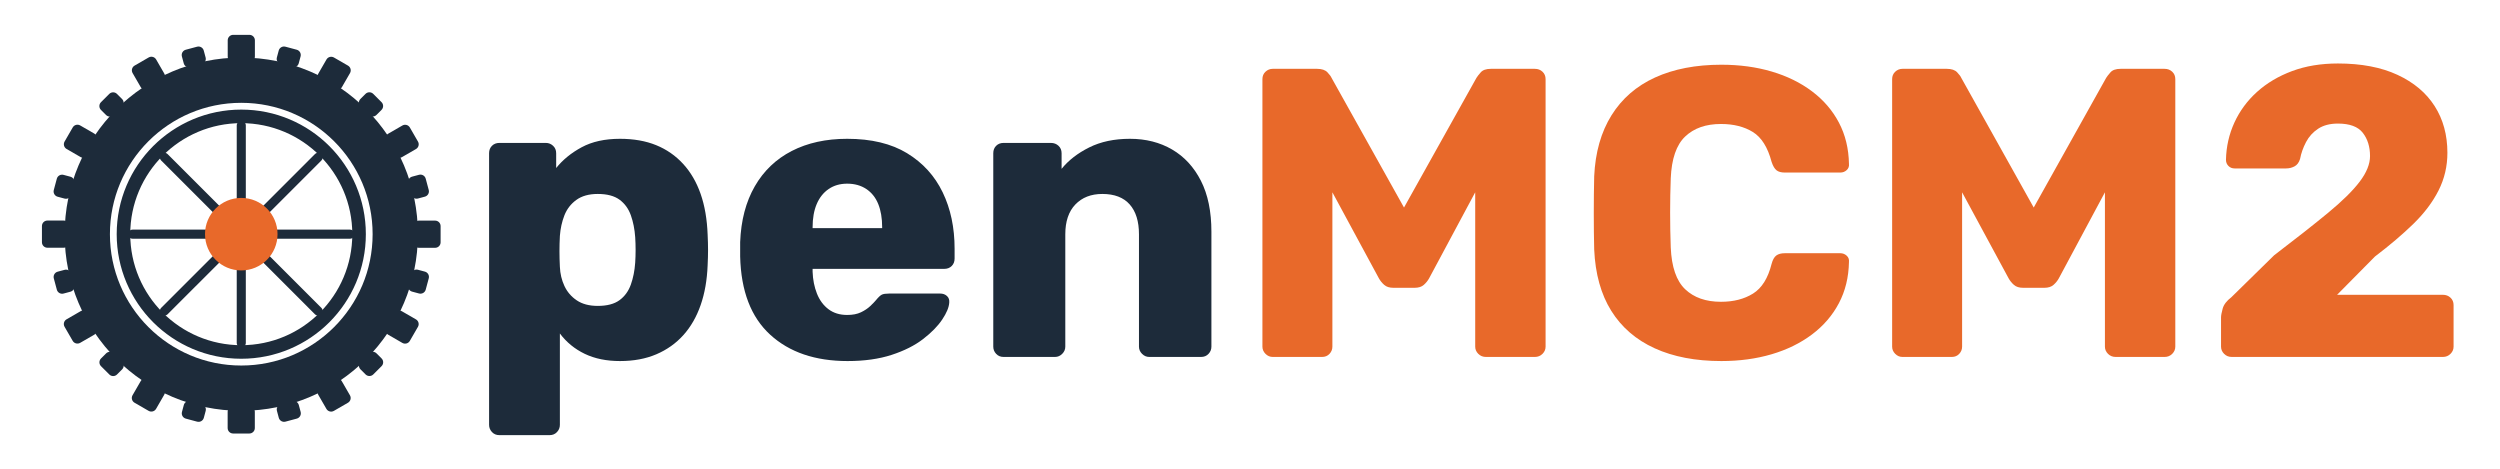
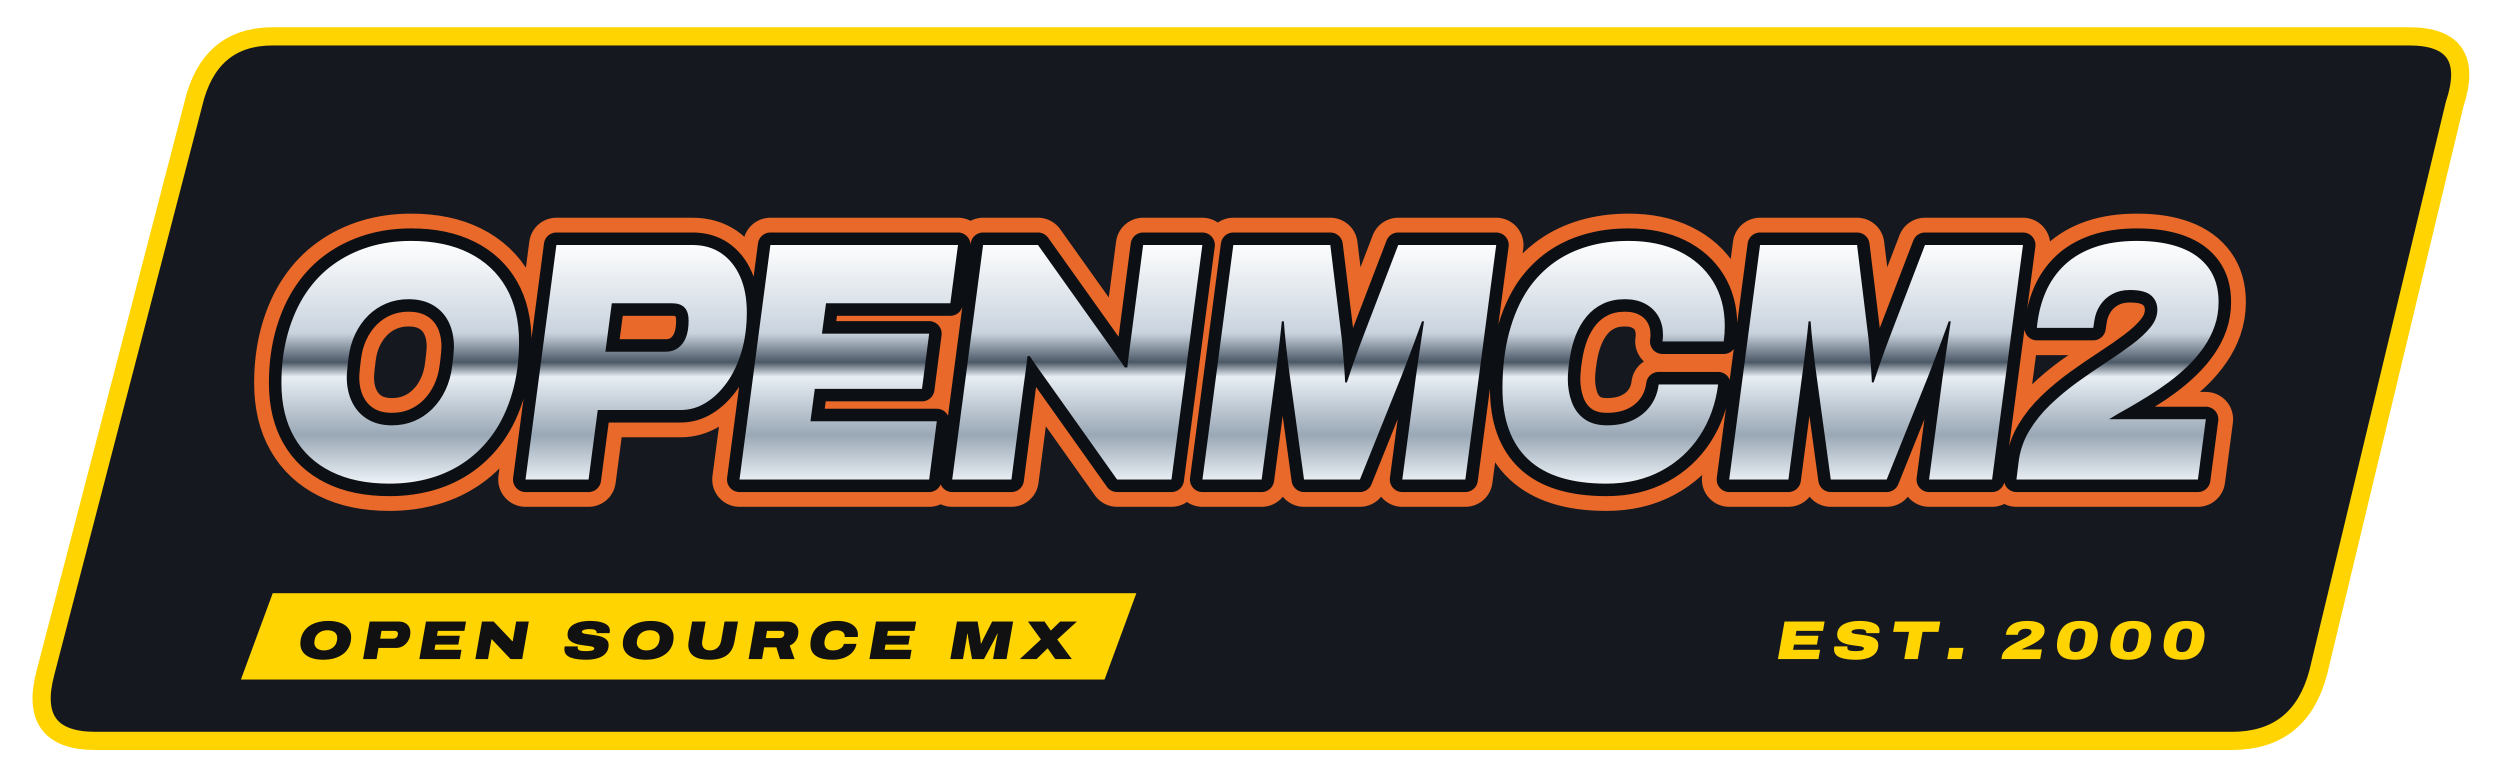
- <svg xmlns="http://www.w3.org/2000/svg" viewBox="0 19.7 352.3 66.0">
-   <g fill="#1d2b3a">
-     <rect x="32.09" y="24.61" width="3.83" height="3.83" rx="0.77" transform="rotate(0.00 34.0 52.7)" />
-     <rect x="32.40" y="25.57" width="3.19" height="2.55" rx="0.77" transform="rotate(15.00 34.0 52.7)" />
-     <rect x="32.09" y="24.61" width="3.83" height="3.83" rx="0.77" transform="rotate(30.00 34.0 52.7)" />
-     <rect x="32.40" y="25.57" width="3.19" height="2.55" rx="0.77" transform="rotate(45.00 34.0 52.7)" />
-     <rect x="32.09" y="24.61" width="3.83" height="3.83" rx="0.77" transform="rotate(60.00 34.0 52.7)" />
-     <rect x="32.40" y="25.57" width="3.19" height="2.55" rx="0.77" transform="rotate(75.00 34.0 52.7)" />
-     <rect x="32.09" y="24.61" width="3.83" height="3.83" rx="0.77" transform="rotate(90.00 34.0 52.7)" />
-     <rect x="32.40" y="25.57" width="3.19" height="2.55" rx="0.77" transform="rotate(105.00 34.0 52.7)" />
-     <rect x="32.09" y="24.61" width="3.83" height="3.83" rx="0.77" transform="rotate(120.00 34.0 52.7)" />
-     <rect x="32.40" y="25.57" width="3.19" height="2.55" rx="0.77" transform="rotate(135.00 34.0 52.7)" />
-     <rect x="32.09" y="24.61" width="3.83" height="3.83" rx="0.77" transform="rotate(150.00 34.0 52.7)" />
-     <rect x="32.40" y="25.57" width="3.19" height="2.55" rx="0.77" transform="rotate(165.00 34.0 52.7)" />
-     <rect x="32.09" y="24.61" width="3.83" height="3.83" rx="0.77" transform="rotate(180.00 34.0 52.7)" />
-     <rect x="32.40" y="25.57" width="3.19" height="2.55" rx="0.77" transform="rotate(195.00 34.0 52.7)" />
-     <rect x="32.09" y="24.61" width="3.83" height="3.83" rx="0.77" transform="rotate(210.00 34.0 52.7)" />
-     <rect x="32.40" y="25.57" width="3.19" height="2.55" rx="0.77" transform="rotate(225.00 34.0 52.7)" />
-     <rect x="32.09" y="24.61" width="3.83" height="3.83" rx="0.77" transform="rotate(240.00 34.0 52.7)" />
-     <rect x="32.40" y="25.57" width="3.19" height="2.55" rx="0.77" transform="rotate(255.00 34.0 52.7)" />
-     <rect x="32.09" y="24.61" width="3.83" height="3.83" rx="0.77" transform="rotate(270.00 34.0 52.7)" />
-     <rect x="32.40" y="25.57" width="3.19" height="2.55" rx="0.77" transform="rotate(285.00 34.0 52.7)" />
-     <rect x="32.09" y="24.61" width="3.83" height="3.83" rx="0.77" transform="rotate(300.00 34.0 52.7)" />
-     <rect x="32.40" y="25.57" width="3.19" height="2.55" rx="0.77" transform="rotate(315.00 34.0 52.7)" />
-     <rect x="32.09" y="24.61" width="3.83" height="3.83" rx="0.77" transform="rotate(330.00 34.0 52.7)" />
-     <rect x="32.40" y="25.57" width="3.19" height="2.55" rx="0.77" transform="rotate(345.00 34.0 52.7)" />
-   </g>
-   <circle cx="34.0" cy="52.7" r="21.70" fill="none" stroke="#1d2b3a" stroke-width="6.38" />
-   <circle cx="34.0" cy="52.7" r="16.60" fill="none" stroke="#1d2b3a" stroke-width="1.91" />
-   <g stroke="#1d2b3a" stroke-width="1.28" stroke-linecap="round">
-     <line x1="34.0" y1="52.7" x2="34.0" y2="37.38" transform="rotate(0 34.0 52.7)" />
-     <line x1="34.0" y1="52.7" x2="34.0" y2="37.38" transform="rotate(45 34.0 52.7)" />
-     <line x1="34.0" y1="52.7" x2="34.0" y2="37.38" transform="rotate(90 34.0 52.7)" />
-     <line x1="34.0" y1="52.7" x2="34.0" y2="37.38" transform="rotate(135 34.0 52.7)" />
-     <line x1="34.0" y1="52.7" x2="34.0" y2="37.38" transform="rotate(180 34.0 52.7)" />
-     <line x1="34.0" y1="52.7" x2="34.0" y2="37.38" transform="rotate(225 34.0 52.7)" />
-     <line x1="34.0" y1="52.7" x2="34.0" y2="37.38" transform="rotate(270 34.0 52.7)" />
-     <line x1="34.0" y1="52.7" x2="34.0" y2="37.38" transform="rotate(315 34.0 52.7)" />
-   </g>
-   <circle cx="34.0" cy="52.7" r="5.11" fill="#e8692a" />
-   <g fill="#1d2b3a">
-     <path transform="translate(65.50 70) scale(0.058 -0.058)" d="M84 -190Q73 -190 66.0 -182.5Q59 -175 59 -165V495Q59 506 66.0 513.0Q73 520 84 520H197Q207 520 214.5 513.0Q222 506 222 495V459Q246 489 284.0 509.5Q322 530 377 530Q427 530 465.0 514.5Q503 499 530.5 469.0Q558 439 573.0 396.0Q588 353 590 297Q591 277 591.0 260.0Q591 243 590 223Q588 169 573.0 126.0Q558 83 531.0 53.0Q504 23 465.5 6.5Q427 -10 377 -10Q328 -10 291.5 7.5Q255 25 231 57V-165Q231 -175 224.0 -182.5Q217 -190 206 -190ZM323 124Q357 124 376.0 138.0Q395 152 403.5 176.0Q412 200 414 229Q416 260 414 291Q412 320 403.5 344.0Q395 368 376.0 382.0Q357 396 323 396Q291 396 271.0 381.5Q251 367 242.0 344.0Q233 321 231 294Q230 275 230.0 257.0Q230 239 231 219Q232 194 242.0 172.5Q252 151 272.0 137.5Q292 124 323 124Z" />
-     <path transform="translate(102.10 70) scale(0.058 -0.058)" d="M299 -10Q181 -10 111.0 54.0Q41 118 38 244Q38 251 38.0 262.0Q38 273 38 279Q41 358 73.5 414.5Q106 471 163.5 500.5Q221 530 298 530Q386 530 443.5 495.0Q501 460 530.0 400.0Q559 340 559 263V239Q559 228 552.0 221.0Q545 214 534 214H214Q214 213 214.0 211.0Q214 209 214 207Q215 178 224.5 154.0Q234 130 252.5 116.0Q271 102 298 102Q318 102 331.5 108.5Q345 115 354.0 123.5Q363 132 368 138Q377 149 382.5 151.5Q388 154 400 154H524Q534 154 540.5 148.0Q547 142 546 132Q545 115 529.0 91.0Q513 67 482.5 43.5Q452 20 406.0 5.0Q360 -10 299 -10ZM214 313H383V315Q383 348 373.5 371.5Q364 395 344.5 408.0Q325 421 298 421Q272 421 253.0 408.0Q234 395 224.0 371.5Q214 348 214 315Z" />
-     <path transform="translate(136.55 70) scale(0.058 -0.058)" d="M84 0Q73 0 66.0 7.5Q59 15 59 25V495Q59 506 66.0 513.0Q73 520 84 520H199Q210 520 217.5 513.0Q225 506 225 495V457Q250 488 292.0 509.0Q334 530 391 530Q449 530 493.5 504.0Q538 478 563.5 428.0Q589 378 589 304V25Q589 15 582.0 7.5Q575 0 564 0H438Q428 0 420.5 7.5Q413 15 413 25V298Q413 345 390.5 370.5Q368 396 324 396Q283 396 258.5 370.5Q234 345 234 298V25Q234 15 226.5 7.5Q219 0 209 0Z" />
-   </g>
-   <g fill="#e8692a">
-     <path transform="translate(173.84 70) scale(0.058 -0.058)" d="M95 0Q85 0 77.5 7.5Q70 15 70 25V675Q70 686 77.5 693.0Q85 700 95 700H203Q220 700 228.0 691.5Q236 683 238 678L414 363L590 678Q593 683 600.5 691.5Q608 700 625 700H732Q743 700 750.5 693.0Q758 686 758 675V25Q758 15 750.5 7.5Q743 0 732 0H613Q602 0 594.5 7.5Q587 15 587 25V400L475 191Q470 182 462.0 175.0Q454 168 440 168H388Q374 168 366.0 175.0Q358 182 353 191L240 400V25Q240 15 233.0 7.5Q226 0 215 0Z" />
-     <path transform="translate(221.87 70) scale(0.058 -0.058)" d="M357 -10Q263 -10 195.0 21.0Q127 52 89.5 112.0Q52 172 48 261Q47 302 47.0 349.0Q47 396 48 439Q52 526 90.0 587.0Q128 648 196.0 679.0Q264 710 357 710Q423 710 479.0 693.5Q535 677 577.0 645.5Q619 614 642.5 569.5Q666 525 667 469Q668 460 661.5 454.0Q655 448 646 448H511Q498 448 491.0 453.5Q484 459 479 474Q465 527 433.5 546.5Q402 566 356 566Q301 566 269.0 535.5Q237 505 234 434Q231 352 234 266Q237 195 269.0 164.5Q301 134 356 134Q402 134 434.0 154.0Q466 174 479 226Q483 241 490.5 246.5Q498 252 511 252H646Q655 252 661.5 246.0Q668 240 667 231Q666 175 642.5 130.5Q619 86 577.0 54.5Q535 23 479.0 6.5Q423 -10 357 -10Z" />
-     <path transform="translate(262.58 70) scale(0.058 -0.058)" d="M95 0Q85 0 77.5 7.5Q70 15 70 25V675Q70 686 77.5 693.0Q85 700 95 700H203Q220 700 228.0 691.5Q236 683 238 678L414 363L590 678Q593 683 600.5 691.5Q608 700 625 700H732Q743 700 750.5 693.0Q758 686 758 675V25Q758 15 750.5 7.5Q743 0 732 0H613Q602 0 594.5 7.5Q587 15 587 25V400L475 191Q470 182 462.0 175.0Q454 168 440 168H388Q374 168 366.0 175.0Q358 182 353 191L240 400V25Q240 15 233.0 7.5Q226 0 215 0Z" />
-     <path transform="translate(310.61 70) scale(0.058 -0.058)" d="M67 0Q56 0 48.5 7.5Q41 15 41 25V96Q41 103 45.0 117.5Q49 132 66 145L170 247Q250 308 301.5 350.5Q353 393 378.0 426.0Q403 459 403 488Q403 522 385.5 544.5Q368 567 325 567Q296 567 277.0 554.5Q258 542 247.5 522.0Q237 502 233 481Q229 468 219.5 463.0Q210 458 199 458H74Q65 458 59.0 464.0Q53 470 53 479Q54 527 73.5 569.5Q93 612 128.5 644.0Q164 676 213.5 694.5Q263 713 325 713Q410 713 469.5 685.5Q529 658 560.0 609.5Q591 561 591 496Q591 447 569.5 404.5Q548 362 508.5 323.5Q469 285 415 244L323 151H580Q591 151 598.5 144.0Q606 137 606 126V25Q606 15 598.5 7.5Q591 0 580 0Z" />
-   </g>
+ <svg xmlns="http://www.w3.org/2000/svg" viewBox="-590 -166 1100 342" width="1100" height="342">
+   <defs>
+     <linearGradient id="chrome" x1="0" y1="-60.0" x2="0" y2="46.8" gradientUnits="userSpaceOnUse">
+       <stop offset="0" stop-color="#ffffff" />
+       <stop offset=".38" stop-color="#c9d3de" />
+       <stop offset=".5" stop-color="#4b5866" />
+       <stop offset=".56" stop-color="#e8eef4" />
+       <stop offset=".8" stop-color="#9aa8b6" />
+       <stop offset="1" stop-color="#eef3f8" />
+     </linearGradient>
+   </defs>
+   <path d="M-470,-150 L470,-150 Q500,-150 490,-120 L430,130 Q422,160 392,160 L-548,160 Q-578,160 -570,130 L-505,-120 Q-498,-150 -470,-150Z" fill="#15191f" stroke="#ffd400" stroke-width="8" />
+   <path d="M -418.67 46.80 Q -433.61 46.80 -444.22 41.55 Q -454.84 36.30 -460.51 26.40 Q -466.18 16.50 -466.18 2.55 Q -466.18 -9.30 -463.32 -19.42 Q -460.45 -29.55 -455.29 -37.20 Q -450.23 -44.70 -443.21 -49.72 Q -436.19 -54.75 -427.60 -57.38 Q -419.01 -60.00 -409.13 -60.00 Q -394.19 -60.00 -383.58 -54.67 Q -372.96 -49.35 -367.29 -39.45 Q -361.62 -29.55 -361.62 -15.45 Q -361.62 -3.45 -364.60 6.83 Q -367.57 17.10 -372.96 24.75 Q -378.02 31.95 -384.98 36.90 Q -391.94 41.85 -400.48 44.33 Q -409.02 46.80 -418.67 46.80 Z M -417.55 21.15 Q -412.27 21.15 -407.78 19.28 Q -403.29 17.40 -399.75 13.88 Q -396.21 10.35 -393.97 5.55 Q -391.72 0.75 -391.05 -4.95 Q -390.82 -6.90 -390.65 -8.25 Q -390.48 -9.60 -390.43 -10.50 Q -390.37 -11.40 -390.32 -12.08 Q -390.26 -12.75 -390.26 -13.35 Q -390.26 -19.65 -392.62 -24.38 Q -394.98 -29.10 -399.47 -31.72 Q -403.96 -34.35 -410.25 -34.35 Q -415.53 -34.35 -420.02 -32.47 Q -424.51 -30.60 -428.00 -27.15 Q -431.48 -23.70 -433.72 -18.98 Q -435.97 -14.25 -436.64 -8.55 Q -436.87 -6.60 -437.04 -5.25 Q -437.21 -3.90 -437.26 -2.92 Q -437.32 -1.95 -437.37 -1.35 Q -437.43 -0.75 -437.43 -0.15 Q -437.43 6.15 -435.07 10.95 Q -432.71 15.75 -428.28 18.45 Q -423.84 21.15 -417.55 21.15 Z M -358.78 45.00 -345.19 -58.20 H -285.32 Q -277.91 -58.20 -272.58 -54.53 Q -267.24 -50.85 -264.32 -44.25 Q -261.40 -37.65 -261.40 -28.65 Q -261.40 -19.05 -263.76 -11.17 Q -266.12 -3.30 -270.22 2.40 Q -274.32 8.10 -279.48 11.25 Q -284.65 14.40 -290.38 14.40 H -326.99 L -331.03 45.00 Z M -323.62 -11.25 H -297.00 Q -293.97 -11.25 -291.73 -12.83 Q -289.48 -14.40 -288.24 -17.40 Q -287.01 -20.40 -287.01 -24.90 Q -287.01 -28.80 -288.81 -30.67 Q -290.60 -32.55 -294.20 -32.55 H -320.81 Z M -264.62 45.00 -251.03 -58.20 H -168.48 L -171.85 -32.55 H -226.55 L -228.34 -19.20 H -181.17 L -184.32 5.10 H -231.49 L -233.40 19.35 H -177.81 L -181.17 45.00 Z M -171.03 45.00 -157.44 -58.20 H -133.29 L -100.95 -12.75 Q -100.39 -12.00 -99.37 -10.50 Q -98.36 -9.00 -97.18 -7.35 Q -96.01 -5.70 -95.11 -4.35 H -93.98 Q -93.76 -6.45 -93.31 -9.97 Q -92.86 -13.50 -92.41 -16.80 L -87.02 -58.20 H -60.96 L -74.55 45.00 H -98.48 L -129.36 1.50 Q -131.27 -1.20 -133.46 -4.27 Q -135.65 -7.35 -136.89 -9.30 H -137.90 Q -138.12 -7.20 -138.63 -3.38 Q -139.13 0.45 -139.69 4.35 L -144.97 45.00 Z M -60.93 45.00 -47.34 -58.20 H -4.66 L -0.05 -20.40 Q 0.39 -17.25 0.73 -13.12 Q 1.07 -9.00 1.41 -4.88 Q 1.74 -0.75 1.85 2.25 H 2.64 Q 3.54 -0.60 4.89 -4.50 Q 6.23 -8.40 7.81 -12.67 Q 9.38 -16.95 10.73 -20.40 L 25.22 -58.20 H 68.34 L 54.75 45.00 H 27.01 L 32.96 0.00 Q 33.53 -3.75 34.14 -8.25 Q 34.76 -12.75 35.44 -17.10 Q 36.11 -21.45 36.56 -24.60 H 35.66 Q 34.42 -21.15 32.74 -16.57 Q 31.06 -12.00 29.37 -7.58 Q 27.69 -3.15 26.45 0.00 L 8.37 45.00 H -16.23 L -22.40 0.00 Q -23.42 -7.20 -24.15 -14.02 Q -24.88 -20.85 -25.10 -24.60 H -26.00 Q -26.22 -22.20 -26.67 -18.23 Q -27.12 -14.25 -27.68 -9.52 Q -28.24 -4.80 -28.92 0.00 L -34.87 45.00 Z M 116.79 46.80 Q 93.76 46.80 82.42 36.15 Q 71.08 25.50 71.08 4.95 Q 71.08 -8.70 74.05 -19.80 Q 77.03 -30.90 82.53 -39.00 Q 87.36 -45.90 93.87 -50.55 Q 100.39 -55.20 108.64 -57.60 Q 116.90 -60.00 126.56 -60.00 Q 139.47 -60.00 148.96 -55.35 Q 158.45 -50.70 163.68 -42.30 Q 168.90 -33.90 168.90 -22.65 Q 168.90 -21.00 168.79 -19.28 Q 168.67 -17.55 168.45 -15.75 H 141.49 Q 141.61 -16.50 141.66 -17.25 Q 141.72 -18.00 141.72 -18.60 Q 141.72 -23.25 139.70 -26.78 Q 137.68 -30.30 133.91 -32.32 Q 130.15 -34.35 124.98 -34.35 Q 119.48 -34.35 115.27 -32.32 Q 111.06 -30.30 108.08 -26.70 Q 105.11 -23.10 103.31 -18.45 Q 101.51 -13.80 100.73 -8.55 Q 100.39 -6.45 100.22 -5.02 Q 100.05 -3.60 100.00 -2.55 Q 99.94 -1.50 99.88 -0.83 Q 99.83 -0.15 99.83 0.60 Q 99.83 6.30 101.62 11.03 Q 103.42 15.75 107.24 18.45 Q 111.06 21.15 117.12 21.15 Q 123.52 21.15 128.35 18.90 Q 133.18 16.65 136.16 12.60 Q 139.14 8.55 139.81 3.15 H 165.98 Q 164.41 15.75 157.95 25.65 Q 151.49 35.55 140.99 41.17 Q 130.49 46.80 116.79 46.80 Z M 170.84 45.00 184.43 -58.20 H 227.11 L 231.72 -20.40 Q 232.17 -17.25 232.50 -13.12 Q 232.84 -9.00 233.18 -4.88 Q 233.51 -0.75 233.63 2.25 H 234.41 Q 235.31 -0.60 236.66 -4.50 Q 238.01 -8.40 239.58 -12.67 Q 241.15 -16.95 242.50 -20.40 L 256.99 -58.20 H 300.11 L 286.52 45.00 H 258.78 L 264.74 0.00 Q 265.30 -3.75 265.92 -8.25 Q 266.53 -12.75 267.21 -17.10 Q 267.88 -21.45 268.33 -24.60 H 267.43 Q 266.20 -21.15 264.51 -16.57 Q 262.83 -12.00 261.14 -7.58 Q 259.46 -3.15 258.22 0.00 L 240.14 45.00 H 215.54 L 209.37 0.00 Q 208.36 -7.20 207.63 -14.02 Q 206.90 -20.85 206.67 -24.60 H 205.77 Q 205.55 -22.20 205.10 -18.23 Q 204.65 -14.25 204.09 -9.52 Q 203.53 -4.80 202.85 0.00 L 196.90 45.00 Z M 297.23 45.00 298.13 37.65 Q 299.03 30.00 302.79 23.70 Q 306.55 17.40 312.11 12.08 Q 317.67 6.75 324.02 2.17 Q 330.36 -2.40 336.60 -6.45 Q 342.83 -10.50 347.94 -14.33 Q 353.05 -18.15 356.14 -21.90 Q 359.23 -25.65 359.23 -29.70 Q 359.23 -33.60 356.48 -36.00 Q 353.72 -38.40 347.10 -38.40 Q 342.72 -38.40 339.40 -36.60 Q 336.09 -34.80 334.07 -31.72 Q 332.05 -28.65 331.49 -24.75 L 331.04 -21.75 H 306.22 Q 307.00 -30.30 310.03 -37.35 Q 313.07 -44.40 318.51 -49.50 Q 323.96 -54.60 331.88 -57.30 Q 339.80 -60.00 350.35 -60.00 Q 361.59 -60.00 369.56 -57.00 Q 377.53 -54.00 381.86 -48.00 Q 386.18 -42.00 386.18 -33.15 Q 386.18 -27.45 384.44 -22.50 Q 382.70 -17.55 379.67 -13.20 Q 376.64 -8.85 372.70 -5.02 Q 368.77 -1.20 364.34 2.10 Q 359.90 5.40 355.41 8.17 Q 350.92 10.95 346.76 13.35 Q 344.29 14.70 342.10 15.98 Q 339.91 17.25 338.00 18.45 H 380.57 L 377.08 45.00 Z" fill="#e8692a" stroke="#e8692a" stroke-width="24" stroke-linejoin="round" />
+   <path d="M -418.67 46.80 Q -433.61 46.80 -444.22 41.55 Q -454.84 36.30 -460.51 26.40 Q -466.18 16.50 -466.18 2.55 Q -466.18 -9.30 -463.32 -19.42 Q -460.45 -29.55 -455.29 -37.20 Q -450.23 -44.70 -443.21 -49.72 Q -436.19 -54.75 -427.60 -57.38 Q -419.01 -60.00 -409.13 -60.00 Q -394.19 -60.00 -383.58 -54.67 Q -372.96 -49.35 -367.29 -39.45 Q -361.62 -29.55 -361.62 -15.45 Q -361.62 -3.45 -364.60 6.83 Q -367.57 17.10 -372.96 24.75 Q -378.02 31.95 -384.98 36.90 Q -391.94 41.85 -400.48 44.33 Q -409.02 46.80 -418.67 46.80 Z M -417.55 21.15 Q -412.27 21.15 -407.78 19.28 Q -403.29 17.40 -399.75 13.88 Q -396.21 10.35 -393.97 5.55 Q -391.72 0.75 -391.05 -4.95 Q -390.82 -6.90 -390.65 -8.25 Q -390.48 -9.60 -390.43 -10.50 Q -390.37 -11.40 -390.32 -12.08 Q -390.26 -12.75 -390.26 -13.35 Q -390.26 -19.65 -392.62 -24.38 Q -394.98 -29.10 -399.47 -31.72 Q -403.96 -34.35 -410.25 -34.35 Q -415.53 -34.35 -420.02 -32.47 Q -424.51 -30.60 -428.00 -27.15 Q -431.48 -23.70 -433.72 -18.98 Q -435.97 -14.25 -436.64 -8.55 Q -436.87 -6.60 -437.04 -5.25 Q -437.21 -3.90 -437.26 -2.92 Q -437.32 -1.95 -437.37 -1.35 Q -437.43 -0.75 -437.43 -0.15 Q -437.43 6.15 -435.07 10.95 Q -432.71 15.75 -428.28 18.45 Q -423.84 21.15 -417.55 21.15 Z M -358.78 45.00 -345.19 -58.20 H -285.32 Q -277.91 -58.20 -272.58 -54.53 Q -267.24 -50.85 -264.32 -44.25 Q -261.40 -37.65 -261.40 -28.65 Q -261.40 -19.05 -263.76 -11.17 Q -266.12 -3.30 -270.22 2.40 Q -274.32 8.10 -279.48 11.25 Q -284.65 14.40 -290.38 14.40 H -326.99 L -331.03 45.00 Z M -323.62 -11.25 H -297.00 Q -293.97 -11.25 -291.73 -12.83 Q -289.48 -14.40 -288.24 -17.40 Q -287.01 -20.40 -287.01 -24.90 Q -287.01 -28.80 -288.81 -30.67 Q -290.60 -32.55 -294.20 -32.55 H -320.81 Z M -264.62 45.00 -251.03 -58.20 H -168.48 L -171.85 -32.55 H -226.55 L -228.34 -19.20 H -181.17 L -184.32 5.10 H -231.49 L -233.40 19.35 H -177.81 L -181.17 45.00 Z M -171.03 45.00 -157.44 -58.20 H -133.29 L -100.95 -12.75 Q -100.39 -12.00 -99.37 -10.50 Q -98.36 -9.00 -97.18 -7.35 Q -96.01 -5.70 -95.11 -4.35 H -93.98 Q -93.76 -6.45 -93.31 -9.97 Q -92.86 -13.50 -92.41 -16.80 L -87.02 -58.20 H -60.96 L -74.55 45.00 H -98.48 L -129.36 1.50 Q -131.27 -1.20 -133.46 -4.27 Q -135.65 -7.35 -136.89 -9.30 H -137.90 Q -138.12 -7.20 -138.63 -3.38 Q -139.13 0.45 -139.69 4.35 L -144.97 45.00 Z M -60.93 45.00 -47.34 -58.20 H -4.66 L -0.05 -20.40 Q 0.39 -17.25 0.73 -13.12 Q 1.07 -9.00 1.41 -4.88 Q 1.74 -0.75 1.85 2.25 H 2.64 Q 3.54 -0.60 4.89 -4.50 Q 6.23 -8.40 7.81 -12.67 Q 9.38 -16.95 10.73 -20.40 L 25.22 -58.20 H 68.34 L 54.75 45.00 H 27.01 L 32.96 0.00 Q 33.53 -3.75 34.14 -8.25 Q 34.76 -12.75 35.44 -17.10 Q 36.11 -21.45 36.56 -24.60 H 35.66 Q 34.42 -21.15 32.74 -16.57 Q 31.06 -12.00 29.37 -7.58 Q 27.69 -3.15 26.45 0.00 L 8.37 45.00 H -16.23 L -22.40 0.00 Q -23.42 -7.20 -24.15 -14.02 Q -24.88 -20.85 -25.10 -24.60 H -26.00 Q -26.22 -22.20 -26.67 -18.23 Q -27.12 -14.25 -27.68 -9.52 Q -28.24 -4.80 -28.92 0.00 L -34.87 45.00 Z M 116.79 46.80 Q 93.76 46.80 82.42 36.15 Q 71.08 25.50 71.08 4.95 Q 71.08 -8.70 74.05 -19.80 Q 77.03 -30.90 82.53 -39.00 Q 87.36 -45.90 93.87 -50.55 Q 100.39 -55.20 108.64 -57.60 Q 116.90 -60.00 126.56 -60.00 Q 139.47 -60.00 148.96 -55.35 Q 158.45 -50.70 163.68 -42.30 Q 168.90 -33.90 168.90 -22.65 Q 168.90 -21.00 168.79 -19.28 Q 168.67 -17.55 168.45 -15.75 H 141.49 Q 141.61 -16.50 141.66 -17.25 Q 141.72 -18.00 141.72 -18.60 Q 141.72 -23.25 139.70 -26.78 Q 137.68 -30.30 133.91 -32.32 Q 130.15 -34.35 124.98 -34.35 Q 119.48 -34.35 115.27 -32.32 Q 111.06 -30.30 108.08 -26.70 Q 105.11 -23.10 103.31 -18.45 Q 101.51 -13.80 100.73 -8.55 Q 100.39 -6.45 100.22 -5.02 Q 100.05 -3.60 100.00 -2.55 Q 99.94 -1.50 99.88 -0.83 Q 99.83 -0.15 99.83 0.60 Q 99.83 6.30 101.62 11.03 Q 103.42 15.75 107.24 18.45 Q 111.06 21.15 117.12 21.15 Q 123.52 21.15 128.35 18.90 Q 133.18 16.65 136.16 12.60 Q 139.14 8.55 139.81 3.15 H 165.98 Q 164.41 15.75 157.95 25.65 Q 151.49 35.55 140.99 41.17 Q 130.49 46.80 116.79 46.80 Z M 170.84 45.00 184.43 -58.20 H 227.11 L 231.72 -20.40 Q 232.17 -17.25 232.50 -13.12 Q 232.84 -9.00 233.18 -4.88 Q 233.51 -0.75 233.63 2.25 H 234.41 Q 235.31 -0.60 236.66 -4.50 Q 238.01 -8.40 239.58 -12.67 Q 241.15 -16.95 242.50 -20.40 L 256.99 -58.20 H 300.11 L 286.52 45.00 H 258.78 L 264.74 0.00 Q 265.30 -3.75 265.92 -8.25 Q 266.53 -12.75 267.21 -17.10 Q 267.88 -21.45 268.33 -24.60 H 267.43 Q 266.20 -21.15 264.51 -16.57 Q 262.83 -12.00 261.14 -7.58 Q 259.46 -3.15 258.22 0.00 L 240.14 45.00 H 215.54 L 209.37 0.00 Q 208.36 -7.20 207.63 -14.02 Q 206.90 -20.85 206.67 -24.60 H 205.77 Q 205.55 -22.20 205.10 -18.23 Q 204.65 -14.25 204.09 -9.52 Q 203.53 -4.80 202.85 0.00 L 196.90 45.00 Z M 297.23 45.00 298.13 37.65 Q 299.03 30.00 302.79 23.70 Q 306.55 17.40 312.11 12.08 Q 317.67 6.75 324.02 2.17 Q 330.36 -2.40 336.60 -6.45 Q 342.83 -10.50 347.94 -14.33 Q 353.05 -18.15 356.14 -21.90 Q 359.23 -25.65 359.23 -29.70 Q 359.23 -33.60 356.48 -36.00 Q 353.72 -38.40 347.10 -38.40 Q 342.72 -38.40 339.40 -36.60 Q 336.09 -34.80 334.07 -31.72 Q 332.05 -28.65 331.49 -24.75 L 331.04 -21.75 H 306.22 Q 307.00 -30.30 310.03 -37.35 Q 313.07 -44.40 318.51 -49.50 Q 323.96 -54.60 331.88 -57.30 Q 339.80 -60.00 350.35 -60.00 Q 361.59 -60.00 369.56 -57.00 Q 377.53 -54.00 381.86 -48.00 Q 386.18 -42.00 386.18 -33.15 Q 386.18 -27.45 384.44 -22.50 Q 382.70 -17.55 379.67 -13.20 Q 376.64 -8.85 372.70 -5.02 Q 368.77 -1.20 364.34 2.10 Q 359.90 5.40 355.41 8.17 Q 350.92 10.95 346.76 13.35 Q 344.29 14.70 342.10 15.98 Q 339.91 17.25 338.00 18.45 H 380.57 L 377.08 45.00 Z" fill="#0c0f14" stroke="#0c0f14" stroke-width="11" stroke-linejoin="round" />
+   <path d="M -418.67 46.80 Q -433.61 46.80 -444.22 41.55 Q -454.84 36.30 -460.51 26.40 Q -466.18 16.50 -466.18 2.55 Q -466.18 -9.30 -463.32 -19.42 Q -460.45 -29.55 -455.29 -37.20 Q -450.23 -44.70 -443.21 -49.72 Q -436.19 -54.75 -427.60 -57.38 Q -419.01 -60.00 -409.13 -60.00 Q -394.19 -60.00 -383.58 -54.67 Q -372.96 -49.35 -367.29 -39.45 Q -361.62 -29.55 -361.62 -15.45 Q -361.62 -3.45 -364.60 6.83 Q -367.57 17.10 -372.96 24.75 Q -378.02 31.95 -384.98 36.90 Q -391.94 41.85 -400.48 44.33 Q -409.02 46.80 -418.67 46.80 Z M -417.55 21.15 Q -412.27 21.15 -407.78 19.28 Q -403.29 17.40 -399.75 13.88 Q -396.21 10.35 -393.97 5.55 Q -391.72 0.75 -391.05 -4.95 Q -390.82 -6.90 -390.65 -8.25 Q -390.48 -9.60 -390.43 -10.50 Q -390.37 -11.40 -390.32 -12.08 Q -390.26 -12.75 -390.26 -13.35 Q -390.26 -19.65 -392.62 -24.38 Q -394.98 -29.10 -399.47 -31.72 Q -403.96 -34.35 -410.25 -34.35 Q -415.53 -34.35 -420.02 -32.47 Q -424.51 -30.60 -428.00 -27.15 Q -431.48 -23.70 -433.72 -18.98 Q -435.97 -14.25 -436.64 -8.55 Q -436.87 -6.60 -437.04 -5.25 Q -437.21 -3.90 -437.26 -2.92 Q -437.32 -1.95 -437.37 -1.35 Q -437.43 -0.75 -437.43 -0.15 Q -437.43 6.15 -435.07 10.95 Q -432.71 15.75 -428.28 18.45 Q -423.84 21.15 -417.55 21.15 Z M -358.78 45.00 -345.19 -58.20 H -285.32 Q -277.91 -58.20 -272.58 -54.53 Q -267.24 -50.85 -264.32 -44.25 Q -261.40 -37.65 -261.40 -28.65 Q -261.40 -19.05 -263.76 -11.17 Q -266.12 -3.30 -270.22 2.40 Q -274.32 8.10 -279.48 11.25 Q -284.65 14.40 -290.38 14.40 H -326.99 L -331.03 45.00 Z M -323.62 -11.25 H -297.00 Q -293.97 -11.25 -291.73 -12.83 Q -289.48 -14.40 -288.24 -17.40 Q -287.01 -20.40 -287.01 -24.90 Q -287.01 -28.80 -288.81 -30.67 Q -290.60 -32.55 -294.20 -32.55 H -320.81 Z M -264.62 45.00 -251.03 -58.20 H -168.48 L -171.85 -32.55 H -226.55 L -228.34 -19.20 H -181.17 L -184.32 5.10 H -231.49 L -233.40 19.35 H -177.81 L -181.17 45.00 Z M -171.03 45.00 -157.44 -58.20 H -133.29 L -100.95 -12.75 Q -100.39 -12.00 -99.37 -10.50 Q -98.36 -9.00 -97.18 -7.35 Q -96.01 -5.70 -95.11 -4.35 H -93.98 Q -93.76 -6.45 -93.31 -9.97 Q -92.86 -13.50 -92.41 -16.80 L -87.02 -58.20 H -60.96 L -74.55 45.00 H -98.48 L -129.36 1.50 Q -131.27 -1.20 -133.46 -4.27 Q -135.65 -7.35 -136.89 -9.30 H -137.90 Q -138.12 -7.20 -138.63 -3.38 Q -139.13 0.45 -139.69 4.35 L -144.97 45.00 Z M -60.93 45.00 -47.34 -58.20 H -4.66 L -0.05 -20.40 Q 0.39 -17.25 0.73 -13.12 Q 1.07 -9.00 1.41 -4.88 Q 1.74 -0.75 1.85 2.25 H 2.64 Q 3.54 -0.60 4.89 -4.50 Q 6.23 -8.40 7.81 -12.67 Q 9.38 -16.95 10.73 -20.40 L 25.22 -58.20 H 68.34 L 54.75 45.00 H 27.01 L 32.96 0.00 Q 33.53 -3.75 34.14 -8.25 Q 34.76 -12.75 35.44 -17.10 Q 36.11 -21.45 36.56 -24.60 H 35.66 Q 34.42 -21.15 32.74 -16.57 Q 31.06 -12.00 29.37 -7.58 Q 27.69 -3.15 26.45 0.00 L 8.37 45.00 H -16.23 L -22.40 0.00 Q -23.42 -7.20 -24.15 -14.02 Q -24.88 -20.85 -25.10 -24.60 H -26.00 Q -26.22 -22.20 -26.67 -18.23 Q -27.12 -14.25 -27.68 -9.52 Q -28.24 -4.80 -28.92 0.00 L -34.87 45.00 Z M 116.79 46.80 Q 93.76 46.80 82.42 36.15 Q 71.08 25.50 71.08 4.95 Q 71.08 -8.70 74.05 -19.80 Q 77.03 -30.90 82.53 -39.00 Q 87.36 -45.90 93.87 -50.55 Q 100.39 -55.20 108.64 -57.60 Q 116.90 -60.00 126.56 -60.00 Q 139.47 -60.00 148.96 -55.35 Q 158.45 -50.70 163.68 -42.30 Q 168.90 -33.90 168.90 -22.65 Q 168.90 -21.00 168.79 -19.28 Q 168.67 -17.55 168.45 -15.75 H 141.49 Q 141.61 -16.50 141.66 -17.25 Q 141.72 -18.00 141.72 -18.60 Q 141.72 -23.25 139.70 -26.78 Q 137.68 -30.30 133.91 -32.32 Q 130.15 -34.35 124.98 -34.35 Q 119.48 -34.35 115.27 -32.32 Q 111.06 -30.30 108.08 -26.70 Q 105.11 -23.10 103.31 -18.45 Q 101.51 -13.80 100.73 -8.55 Q 100.39 -6.45 100.22 -5.02 Q 100.05 -3.60 100.00 -2.55 Q 99.94 -1.50 99.88 -0.83 Q 99.83 -0.15 99.83 0.60 Q 99.83 6.30 101.62 11.03 Q 103.42 15.75 107.24 18.45 Q 111.06 21.15 117.12 21.15 Q 123.52 21.15 128.35 18.90 Q 133.18 16.65 136.16 12.60 Q 139.14 8.55 139.81 3.15 H 165.98 Q 164.41 15.75 157.95 25.65 Q 151.49 35.55 140.99 41.17 Q 130.49 46.80 116.79 46.80 Z M 170.84 45.00 184.43 -58.20 H 227.11 L 231.72 -20.40 Q 232.17 -17.25 232.50 -13.12 Q 232.84 -9.00 233.18 -4.88 Q 233.51 -0.75 233.63 2.25 H 234.41 Q 235.31 -0.60 236.66 -4.50 Q 238.01 -8.40 239.58 -12.67 Q 241.15 -16.95 242.50 -20.40 L 256.99 -58.20 H 300.11 L 286.52 45.00 H 258.78 L 264.74 0.00 Q 265.30 -3.75 265.92 -8.25 Q 266.53 -12.75 267.21 -17.10 Q 267.88 -21.45 268.33 -24.60 H 267.43 Q 266.20 -21.15 264.51 -16.57 Q 262.83 -12.00 261.14 -7.58 Q 259.46 -3.15 258.22 0.00 L 240.14 45.00 H 215.54 L 209.37 0.00 Q 208.36 -7.20 207.63 -14.02 Q 206.90 -20.85 206.67 -24.60 H 205.77 Q 205.55 -22.20 205.10 -18.23 Q 204.65 -14.25 204.09 -9.52 Q 203.53 -4.80 202.85 0.00 L 196.90 45.00 Z M 297.23 45.00 298.13 37.65 Q 299.03 30.00 302.79 23.70 Q 306.55 17.40 312.11 12.08 Q 317.67 6.75 324.02 2.17 Q 330.36 -2.40 336.60 -6.45 Q 342.83 -10.50 347.94 -14.33 Q 353.05 -18.15 356.14 -21.90 Q 359.23 -25.65 359.23 -29.70 Q 359.23 -33.60 356.48 -36.00 Q 353.72 -38.40 347.10 -38.40 Q 342.72 -38.40 339.40 -36.60 Q 336.09 -34.80 334.07 -31.72 Q 332.05 -28.65 331.49 -24.75 L 331.04 -21.75 H 306.22 Q 307.00 -30.30 310.03 -37.35 Q 313.07 -44.40 318.51 -49.50 Q 323.96 -54.60 331.88 -57.30 Q 339.80 -60.00 350.35 -60.00 Q 361.59 -60.00 369.56 -57.00 Q 377.53 -54.00 381.86 -48.00 Q 386.18 -42.00 386.18 -33.15 Q 386.18 -27.45 384.44 -22.50 Q 382.70 -17.55 379.67 -13.20 Q 376.64 -8.85 372.70 -5.02 Q 368.77 -1.20 364.34 2.10 Q 359.90 5.40 355.41 8.17 Q 350.92 10.95 346.76 13.35 Q 344.29 14.70 342.10 15.98 Q 339.91 17.25 338.00 18.45 H 380.57 L 377.08 45.00 Z" fill="url(#chrome)" />
+   <path d="M-470,95 L-90,95 L-104,133 L-484,133Z" fill="#ffd400" />
+   <path d="M -447.69 124.29 Q -450.88 124.29 -453.15 123.45 Q -455.42 122.61 -456.63 121.02 Q -457.84 119.44 -457.84 117.21 Q -457.84 115.31 -457.23 113.69 Q -456.62 112.07 -455.51 110.85 Q -454.43 109.65 -452.93 108.84 Q -451.43 108.04 -449.60 107.62 Q -447.76 107.20 -445.65 107.20 Q -442.46 107.20 -440.19 108.05 Q -437.92 108.90 -436.71 110.49 Q -435.50 112.07 -435.50 114.33 Q -435.50 116.25 -436.13 117.89 Q -436.77 119.54 -437.92 120.76 Q -439.00 121.91 -440.49 122.70 Q -441.98 123.50 -443.80 123.89 Q -445.62 124.29 -447.69 124.29 Z M -447.45 120.18 Q -446.32 120.18 -445.36 119.88 Q -444.40 119.58 -443.64 119.02 Q -442.89 118.46 -442.41 117.69 Q -441.93 116.92 -441.78 116.01 Q -441.74 115.70 -441.70 115.48 Q -441.66 115.26 -441.65 115.12 Q -441.64 114.98 -441.63 114.87 Q -441.62 114.76 -441.62 114.66 Q -441.62 113.66 -442.12 112.90 Q -442.62 112.14 -443.58 111.72 Q -444.54 111.30 -445.89 111.30 Q -447.02 111.30 -447.98 111.60 Q -448.94 111.90 -449.68 112.46 Q -450.42 113.01 -450.90 113.76 Q -451.38 114.52 -451.53 115.43 Q -451.58 115.74 -451.61 115.96 Q -451.65 116.18 -451.66 116.33 Q -451.67 116.49 -451.68 116.58 Q -451.70 116.68 -451.70 116.78 Q -451.70 117.78 -451.19 118.55 Q -450.69 119.32 -449.74 119.75 Q -448.79 120.18 -447.45 120.18 Z M -430.25 124.00 -427.34 107.49 H -414.55 Q -412.97 107.49 -411.83 108.08 Q -410.69 108.66 -410.06 109.72 Q -409.44 110.78 -409.44 112.22 Q -409.44 113.75 -409.94 115.01 Q -410.45 116.27 -411.32 117.18 Q -412.20 118.10 -413.30 118.60 Q -414.41 119.10 -415.63 119.10 H -423.46 L -424.32 124.00 Z M -422.74 115.00 H -417.05 Q -416.40 115.00 -415.92 114.75 Q -415.44 114.50 -415.18 114.02 Q -414.91 113.54 -414.91 112.82 Q -414.91 112.19 -415.30 111.89 Q -415.68 111.59 -416.45 111.59 H -422.14 Z M -405.49 124.00 -402.58 107.49 H -384.94 L -385.66 111.59 H -397.35 L -397.74 113.73 H -387.66 L -388.33 117.62 H -398.41 L -398.82 119.90 H -386.94 L -387.66 124.00 Z M -380.85 124.00 -377.94 107.49 H -372.78 L -365.87 114.76 Q -365.75 114.88 -365.54 115.12 Q -365.32 115.36 -365.07 115.62 Q -364.82 115.89 -364.62 116.10 H -364.38 Q -364.34 115.77 -364.24 115.20 Q -364.14 114.64 -364.05 114.11 L -362.90 107.49 H -357.33 L -360.23 124.00 H -365.34 L -371.94 117.04 Q -372.35 116.61 -372.82 116.12 Q -373.29 115.62 -373.55 115.31 H -373.77 Q -373.82 115.65 -373.92 116.26 Q -374.03 116.87 -374.15 117.50 L -375.28 124.00 Z M -331.88 124.29 Q -333.97 124.29 -335.74 124.07 Q -337.52 123.86 -338.85 123.35 Q -340.18 122.85 -340.93 121.96 Q -341.67 121.07 -341.67 119.70 Q -341.67 119.42 -341.64 119.03 Q -341.60 118.65 -341.50 118.41 H -335.72 Q -335.79 118.58 -335.82 118.74 Q -335.84 118.91 -335.84 119.03 Q -335.84 119.63 -335.40 119.96 Q -334.95 120.28 -334.15 120.39 Q -333.34 120.50 -332.29 120.50 Q -331.74 120.50 -331.09 120.46 Q -330.44 120.42 -329.85 120.32 Q -329.26 120.21 -328.89 119.97 Q -328.52 119.73 -328.52 119.30 Q -328.52 118.89 -329.07 118.66 Q -329.62 118.43 -330.55 118.30 Q -331.47 118.17 -332.61 118.04 Q -333.75 117.90 -334.90 117.69 Q -335.94 117.50 -336.90 117.17 Q -337.86 116.85 -338.62 116.34 Q -339.39 115.84 -339.84 115.08 Q -340.28 114.33 -340.28 113.25 Q -340.28 111.59 -339.46 110.44 Q -338.65 109.29 -337.26 108.57 Q -335.86 107.85 -334.10 107.52 Q -332.34 107.20 -330.44 107.20 Q -328.62 107.20 -327.02 107.44 Q -325.42 107.68 -324.22 108.18 Q -323.02 108.69 -322.34 109.50 Q -321.66 110.32 -321.66 111.50 Q -321.66 111.69 -321.68 111.93 Q -321.70 112.17 -321.78 112.58 H -327.51 Q -327.49 112.46 -327.49 112.37 Q -327.49 112.29 -327.49 112.24 Q -327.49 111.62 -328.15 111.21 Q -328.81 110.80 -330.34 110.80 Q -331.59 110.80 -332.40 110.97 Q -333.20 111.14 -333.60 111.40 Q -333.99 111.66 -333.99 111.98 Q -333.99 112.36 -333.55 112.58 Q -333.10 112.79 -332.34 112.92 Q -331.57 113.06 -330.60 113.16 Q -329.62 113.27 -328.59 113.42 Q -327.44 113.58 -326.30 113.86 Q -325.16 114.14 -324.24 114.62 Q -323.31 115.10 -322.76 115.88 Q -322.21 116.66 -322.21 117.83 Q -322.21 119.56 -322.99 120.78 Q -323.77 122.01 -325.11 122.79 Q -326.46 123.57 -328.20 123.93 Q -329.94 124.29 -331.88 124.29 Z M -305.80 124.29 Q -308.99 124.29 -311.26 123.45 Q -313.53 122.61 -314.74 121.02 Q -315.95 119.44 -315.95 117.21 Q -315.95 115.31 -315.34 113.69 Q -314.73 112.07 -313.62 110.85 Q -312.54 109.65 -311.04 108.84 Q -309.54 108.04 -307.71 107.62 Q -305.87 107.20 -303.76 107.20 Q -300.57 107.20 -298.30 108.05 Q -296.03 108.90 -294.82 110.49 Q -293.61 112.07 -293.61 114.33 Q -293.61 116.25 -294.24 117.89 Q -294.88 119.54 -296.03 120.76 Q -297.11 121.91 -298.60 122.70 Q -300.09 123.50 -301.91 123.89 Q -303.74 124.29 -305.80 124.29 Z M -305.56 120.18 Q -304.43 120.18 -303.47 119.88 Q -302.51 119.58 -301.76 119.02 Q -301.00 118.46 -300.52 117.69 Q -300.04 116.92 -299.90 116.01 Q -299.85 115.70 -299.81 115.48 Q -299.78 115.26 -299.76 115.12 Q -299.75 114.98 -299.74 114.87 Q -299.73 114.76 -299.73 114.66 Q -299.73 113.66 -300.23 112.90 Q -300.74 112.14 -301.70 111.72 Q -302.66 111.30 -304.00 111.30 Q -305.13 111.30 -306.09 111.60 Q -307.05 111.90 -307.79 112.46 Q -308.54 113.01 -309.02 113.76 Q -309.50 114.52 -309.64 115.43 Q -309.69 115.74 -309.72 115.96 Q -309.76 116.18 -309.77 116.33 Q -309.78 116.49 -309.80 116.58 Q -309.81 116.68 -309.81 116.78 Q -309.81 117.78 -309.30 118.55 Q -308.80 119.32 -307.85 119.75 Q -306.90 120.18 -305.56 120.18 Z M -277.85 124.29 Q -282.55 124.29 -284.84 122.63 Q -287.14 120.98 -287.14 117.83 Q -287.14 117.35 -287.09 116.87 Q -287.04 116.39 -286.94 115.86 L -285.46 107.49 H -279.53 L -280.99 115.79 Q -281.04 116.10 -281.06 116.37 Q -281.09 116.63 -281.09 116.90 Q -281.09 118.46 -280.19 119.31 Q -279.29 120.16 -277.61 120.16 Q -275.62 120.16 -274.32 119.01 Q -273.02 117.86 -272.66 115.79 L -271.20 107.49 H -265.27 L -266.83 116.25 Q -267.31 119.01 -268.67 120.80 Q -270.02 122.58 -272.30 123.44 Q -274.58 124.29 -277.85 124.29 Z M -260.62 124.00 -257.72 107.49 H -243.90 Q -242.12 107.49 -240.98 108.10 Q -239.84 108.71 -239.28 109.74 Q -238.71 110.78 -238.71 112.02 Q -238.71 113.37 -239.14 114.54 Q -239.58 115.72 -240.42 116.62 Q -241.26 117.52 -242.50 118.05 L -240.37 124.00 H -246.80 L -248.38 118.84 H -253.78 L -254.70 124.00 Z M -253.06 114.74 H -246.78 Q -246.30 114.74 -245.86 114.51 Q -245.43 114.28 -245.16 113.86 Q -244.88 113.44 -244.88 112.84 Q -244.88 112.22 -245.25 111.90 Q -245.62 111.59 -246.22 111.59 H -252.51 Z M -223.65 124.29 Q -228.57 124.29 -230.99 122.58 Q -233.42 120.88 -233.42 117.59 Q -233.42 115.41 -232.78 113.63 Q -232.14 111.86 -230.97 110.56 Q -229.94 109.46 -228.54 108.71 Q -227.15 107.97 -225.39 107.58 Q -223.62 107.20 -221.56 107.20 Q -218.80 107.20 -216.77 107.94 Q -214.74 108.69 -213.63 110.03 Q -212.51 111.38 -212.51 113.18 Q -212.51 113.44 -212.54 113.72 Q -212.56 113.99 -212.61 114.28 H -218.37 Q -218.34 114.16 -218.33 114.04 Q -218.32 113.92 -218.32 113.82 Q -218.32 113.08 -218.75 112.52 Q -219.18 111.95 -219.99 111.63 Q -220.79 111.30 -221.90 111.30 Q -223.07 111.30 -223.97 111.63 Q -224.87 111.95 -225.51 112.53 Q -226.14 113.10 -226.53 113.85 Q -226.91 114.59 -227.08 115.43 Q -227.15 115.77 -227.19 116.00 Q -227.22 116.22 -227.24 116.39 Q -227.25 116.56 -227.26 116.67 Q -227.27 116.78 -227.27 116.90 Q -227.27 117.81 -226.89 118.56 Q -226.50 119.32 -225.69 119.75 Q -224.87 120.18 -223.58 120.18 Q -222.21 120.18 -221.18 119.82 Q -220.14 119.46 -219.51 118.82 Q -218.87 118.17 -218.73 117.30 H -213.14 Q -213.47 119.32 -214.85 120.90 Q -216.23 122.49 -218.48 123.39 Q -220.72 124.29 -223.65 124.29 Z M -207.46 124.00 -204.55 107.49 H -186.91 L -187.63 111.59 H -199.32 L -199.70 113.73 H -189.62 L -190.30 117.62 H -200.38 L -200.78 119.90 H -188.90 L -189.62 124.00 Z M -171.86 124.00 -168.95 107.49 H -159.83 L -158.85 113.54 Q -158.75 114.04 -158.68 114.70 Q -158.61 115.36 -158.54 116.02 Q -158.46 116.68 -158.44 117.16 H -158.27 Q -158.08 116.70 -157.79 116.08 Q -157.50 115.46 -157.17 114.77 Q -156.83 114.09 -156.54 113.54 L -153.45 107.49 H -144.23 L -147.14 124.00 H -153.06 L -151.79 116.80 Q -151.67 116.20 -151.54 115.48 Q -151.41 114.76 -151.26 114.06 Q -151.12 113.37 -151.02 112.86 H -151.22 Q -151.48 113.42 -151.84 114.15 Q -152.20 114.88 -152.56 115.59 Q -152.92 116.30 -153.18 116.80 L -157.05 124.00 H -162.30 L -163.62 116.80 Q -163.84 115.65 -164.00 114.56 Q -164.15 113.46 -164.20 112.86 H -164.39 Q -164.44 113.25 -164.54 113.88 Q -164.63 114.52 -164.75 115.28 Q -164.87 116.03 -165.02 116.80 L -166.29 124.00 Z M -141.29 124.00 -132.00 115.34 -137.69 107.49 H -130.39 L -127.73 111.35 H -127.51 L -123.55 107.49 H -116.16 L -124.80 115.38 L -118.39 124.00 H -125.69 L -128.93 119.37 H -129.17 L -133.92 124.00 Z" fill="#111" />
+   <path d="M 192.29 124.00 195.19 107.49 H 212.83 L 212.11 111.59 H 200.42 L 200.04 113.73 H 210.12 L 209.45 117.62 H 199.37 L 198.96 119.90 H 210.84 L 210.12 124.00 Z M 226.77 124.29 Q 224.68 124.29 222.90 124.07 Q 221.13 123.86 219.80 123.35 Q 218.46 122.85 217.72 121.96 Q 216.98 121.07 216.98 119.70 Q 216.98 119.42 217.01 119.03 Q 217.05 118.65 217.14 118.41 H 222.93 Q 222.86 118.58 222.83 118.74 Q 222.81 118.91 222.81 119.03 Q 222.81 119.63 223.25 119.96 Q 223.70 120.28 224.50 120.39 Q 225.30 120.50 226.36 120.50 Q 226.91 120.50 227.56 120.46 Q 228.21 120.42 228.80 120.32 Q 229.38 120.21 229.76 119.97 Q 230.13 119.73 230.13 119.30 Q 230.13 118.89 229.58 118.66 Q 229.02 118.43 228.10 118.30 Q 227.18 118.17 226.04 118.04 Q 224.90 117.90 223.74 117.69 Q 222.71 117.50 221.75 117.17 Q 220.79 116.85 220.02 116.34 Q 219.26 115.84 218.81 115.08 Q 218.37 114.33 218.37 113.25 Q 218.37 111.59 219.18 110.44 Q 220.00 109.29 221.39 108.57 Q 222.78 107.85 224.55 107.52 Q 226.31 107.20 228.21 107.20 Q 230.03 107.20 231.63 107.44 Q 233.22 107.68 234.42 108.18 Q 235.62 108.69 236.31 109.50 Q 236.99 110.32 236.99 111.50 Q 236.99 111.69 236.97 111.93 Q 236.94 112.17 236.87 112.58 H 231.14 Q 231.16 112.46 231.16 112.37 Q 231.16 112.29 231.16 112.24 Q 231.16 111.62 230.50 111.21 Q 229.84 110.80 228.30 110.80 Q 227.06 110.80 226.25 110.97 Q 225.45 111.14 225.05 111.40 Q 224.66 111.66 224.66 111.98 Q 224.66 112.36 225.10 112.58 Q 225.54 112.79 226.31 112.92 Q 227.08 113.06 228.05 113.16 Q 229.02 113.27 230.06 113.42 Q 231.21 113.58 232.35 113.86 Q 233.49 114.14 234.41 114.62 Q 235.34 115.10 235.89 115.88 Q 236.44 116.66 236.44 117.83 Q 236.44 119.56 235.66 120.78 Q 234.88 122.01 233.54 122.79 Q 232.19 123.57 230.45 123.93 Q 228.71 124.29 226.77 124.29 Z M 247.88 124.00 249.99 112.02 H 242.98 L 243.78 107.49 H 263.72 L 262.93 112.02 H 255.92 L 253.81 124.00 Z M 266.78 124.00 267.67 119.06 H 273.94 L 273.05 124.00 Z M 290.62 124.00 290.82 122.82 Q 291.01 121.60 291.81 120.59 Q 292.62 119.58 293.80 118.73 Q 294.99 117.88 296.35 117.15 Q 297.70 116.42 299.04 115.77 Q 300.37 115.12 301.46 114.51 Q 302.55 113.90 303.21 113.30 Q 303.87 112.70 303.87 112.05 Q 303.87 111.42 303.28 111.04 Q 302.70 110.66 301.28 110.66 Q 300.34 110.66 299.64 110.94 Q 298.93 111.23 298.50 111.72 Q 298.06 112.22 297.94 112.84 L 297.85 113.32 H 292.54 Q 292.71 111.95 293.36 110.82 Q 294.01 109.70 295.17 108.88 Q 296.34 108.06 298.03 107.63 Q 299.72 107.20 301.98 107.20 Q 304.38 107.20 306.08 107.68 Q 307.78 108.16 308.71 109.12 Q 309.63 110.08 309.63 111.50 Q 309.63 112.41 309.26 113.20 Q 308.89 113.99 308.24 114.69 Q 307.59 115.38 306.75 116.00 Q 305.91 116.61 304.96 117.14 Q 304.02 117.66 303.06 118.11 Q 302.10 118.55 301.21 118.94 Q 300.68 119.15 300.21 119.36 Q 299.74 119.56 299.34 119.75 H 308.43 L 307.69 124.00 Z M 323.06 124.29 Q 320.11 124.29 318.36 123.50 Q 316.61 122.70 315.84 121.30 Q 315.07 119.90 315.07 118.02 Q 315.07 116.78 315.30 115.44 Q 315.53 114.11 316.02 112.83 Q 316.51 111.54 317.30 110.49 Q 317.88 109.72 318.62 109.11 Q 319.37 108.50 320.33 108.08 Q 321.29 107.66 322.46 107.43 Q 323.64 107.20 325.08 107.20 Q 328.06 107.20 329.80 107.99 Q 331.54 108.78 332.30 110.20 Q 333.07 111.62 333.07 113.49 Q 333.07 114.52 332.88 115.68 Q 332.69 116.85 332.35 117.96 Q 332.02 119.08 331.54 119.97 Q 331.01 120.98 330.23 121.77 Q 329.45 122.56 328.42 123.12 Q 327.38 123.69 326.05 123.99 Q 324.72 124.29 323.06 124.29 Z M 323.18 120.90 Q 324.10 120.90 324.76 120.62 Q 325.42 120.33 325.88 119.75 Q 326.35 119.18 326.68 118.31 Q 327.00 117.45 327.19 116.27 Q 327.31 115.58 327.38 115.08 Q 327.46 114.59 327.50 114.24 Q 327.55 113.90 327.56 113.66 Q 327.58 113.42 327.58 113.20 Q 327.58 111.86 326.99 111.21 Q 326.40 110.56 325.01 110.56 Q 324.12 110.56 323.45 110.84 Q 322.78 111.11 322.30 111.68 Q 321.82 112.24 321.49 113.10 Q 321.17 113.97 320.98 115.14 Q 320.86 115.84 320.78 116.33 Q 320.71 116.82 320.66 117.16 Q 320.62 117.50 320.60 117.75 Q 320.59 118.00 320.59 118.22 Q 320.59 119.56 321.19 120.23 Q 321.79 120.90 323.18 120.90 Z M 346.53 124.29 Q 343.58 124.29 341.82 123.50 Q 340.07 122.70 339.30 121.30 Q 338.54 119.90 338.54 118.02 Q 338.54 116.78 338.76 115.44 Q 338.99 114.11 339.48 112.83 Q 339.98 111.54 340.77 110.49 Q 341.34 109.72 342.09 109.11 Q 342.83 108.50 343.79 108.08 Q 344.75 107.66 345.93 107.43 Q 347.10 107.20 348.54 107.20 Q 351.52 107.20 353.26 107.99 Q 355.00 108.78 355.77 110.20 Q 356.54 111.62 356.54 113.49 Q 356.54 114.52 356.34 115.68 Q 356.15 116.85 355.82 117.96 Q 355.48 119.08 355.00 119.97 Q 354.47 120.98 353.69 121.77 Q 352.91 122.56 351.88 123.12 Q 350.85 123.69 349.52 123.99 Q 348.18 124.29 346.53 124.29 Z M 346.65 120.90 Q 347.56 120.90 348.22 120.62 Q 348.88 120.33 349.35 119.75 Q 349.82 119.18 350.14 118.31 Q 350.46 117.45 350.66 116.27 Q 350.78 115.58 350.85 115.08 Q 350.92 114.59 350.97 114.24 Q 351.02 113.90 351.03 113.66 Q 351.04 113.42 351.04 113.20 Q 351.04 111.86 350.45 111.21 Q 349.86 110.56 348.47 110.56 Q 347.58 110.56 346.91 110.84 Q 346.24 111.11 345.76 111.68 Q 345.28 112.24 344.96 113.10 Q 344.63 113.97 344.44 115.14 Q 344.32 115.84 344.25 116.33 Q 344.18 116.82 344.13 117.16 Q 344.08 117.50 344.07 117.75 Q 344.06 118.00 344.06 118.22 Q 344.06 119.56 344.66 120.23 Q 345.26 120.90 346.65 120.90 Z M 369.99 124.29 Q 367.04 124.29 365.29 123.50 Q 363.54 122.70 362.77 121.30 Q 362.00 119.90 362.00 118.02 Q 362.00 116.78 362.23 115.44 Q 362.46 114.11 362.95 112.83 Q 363.44 111.54 364.23 110.49 Q 364.81 109.72 365.55 109.11 Q 366.30 108.50 367.26 108.08 Q 368.22 107.66 369.39 107.43 Q 370.57 107.20 372.01 107.20 Q 374.98 107.20 376.72 107.99 Q 378.46 108.78 379.23 110.20 Q 380.00 111.62 380.00 113.49 Q 380.00 114.52 379.81 115.68 Q 379.62 116.85 379.28 117.96 Q 378.94 119.08 378.46 119.97 Q 377.94 120.98 377.16 121.77 Q 376.38 122.56 375.34 123.12 Q 374.31 123.69 372.98 123.99 Q 371.65 124.29 369.99 124.29 Z M 370.11 120.90 Q 371.02 120.90 371.68 120.62 Q 372.34 120.33 372.81 119.75 Q 373.28 119.18 373.60 118.31 Q 373.93 117.45 374.12 116.27 Q 374.24 115.58 374.31 115.08 Q 374.38 114.59 374.43 114.24 Q 374.48 113.90 374.49 113.66 Q 374.50 113.42 374.50 113.20 Q 374.50 111.86 373.92 111.21 Q 373.33 110.56 371.94 110.56 Q 371.05 110.56 370.38 110.84 Q 369.70 111.11 369.22 111.68 Q 368.74 112.24 368.42 113.10 Q 368.10 113.97 367.90 115.14 Q 367.78 115.84 367.71 116.33 Q 367.64 116.82 367.59 117.16 Q 367.54 117.50 367.53 117.75 Q 367.52 118.00 367.52 118.22 Q 367.52 119.56 368.12 120.23 Q 368.72 120.90 370.11 120.90 Z" fill="#ffd400" />
</svg>
